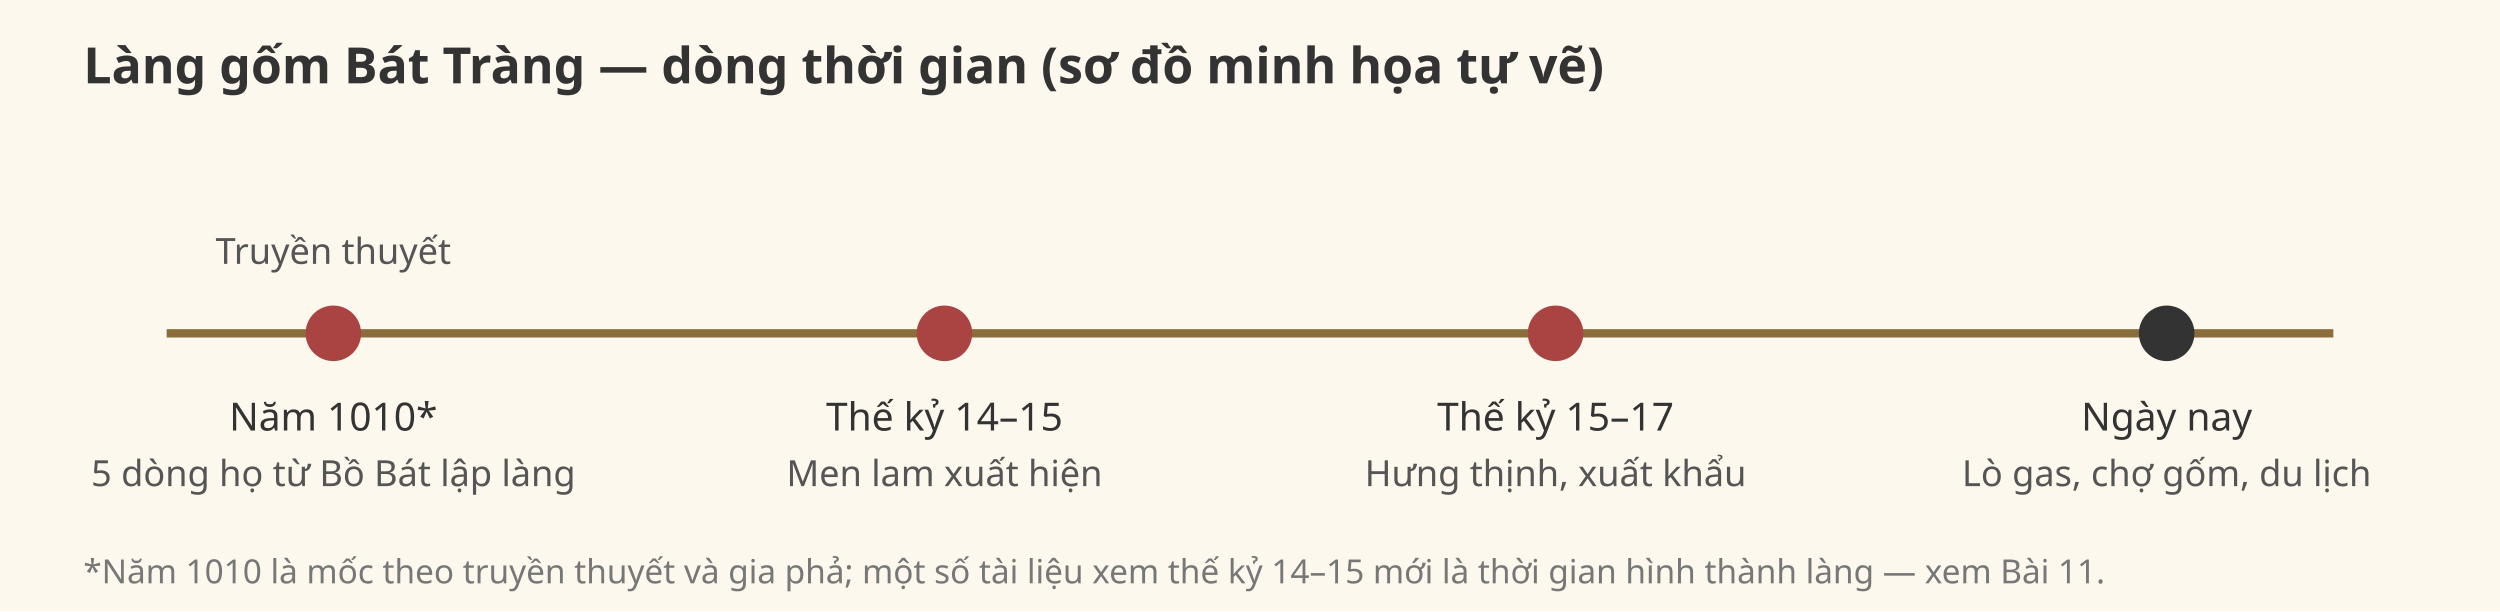
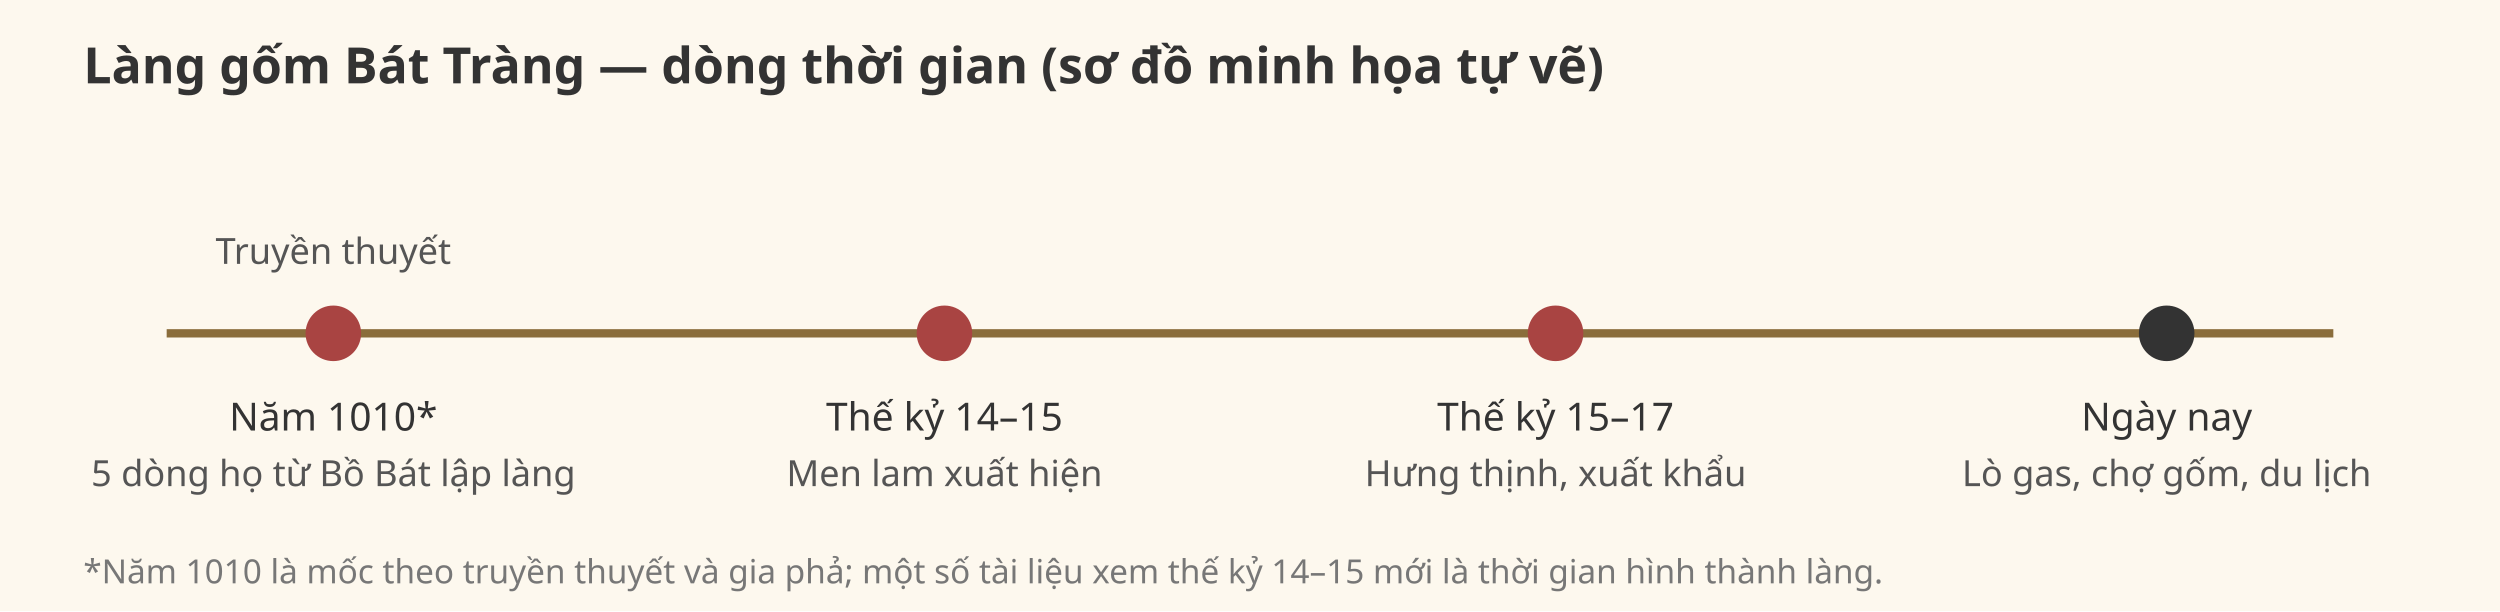
<svg xmlns="http://www.w3.org/2000/svg" width="900" height="220" viewBox="0 0 900 220" role="img" aria-label="Sơ đồ dòng thời gian làng gốm Bát Tràng từ năm 1010 tới nay">
  <rect width="900" height="220" fill="#fdf8ee" />
  <text x="30" y="30" font-family="sans-serif" font-size="18" font-weight="bold" fill="#333">Làng gốm Bát Tràng — dòng thời gian (sơ đồ minh họa tự vẽ)</text>
  <line x1="60" y1="120" x2="840" y2="120" stroke="#8a6d3b" stroke-width="3" />
  <circle cx="120" cy="120" r="10" fill="#a94442" />
  <text x="120" y="155" text-anchor="middle" font-family="sans-serif" font-size="14" fill="#333">Năm 1010*</text>
  <text x="120" y="175" text-anchor="middle" font-family="sans-serif" font-size="13" fill="#555">5 dòng họ từ Bồ Bát lập làng</text>
  <text x="120" y="95" text-anchor="middle" font-family="sans-serif" font-size="13" fill="#555">Truyền thuyết</text>
  <circle cx="340" cy="120" r="10" fill="#a94442" />
  <text x="340" y="155" text-anchor="middle" font-family="sans-serif" font-size="14" fill="#333">Thế kỷ 14–15</text>
  <text x="340" y="175" text-anchor="middle" font-family="sans-serif" font-size="13" fill="#555">Men lam xuất hiện</text>
  <circle cx="560" cy="120" r="10" fill="#a94442" />
  <text x="560" y="155" text-anchor="middle" font-family="sans-serif" font-size="14" fill="#333">Thế kỷ 15–17</text>
  <text x="560" y="175" text-anchor="middle" font-family="sans-serif" font-size="13" fill="#555">Hưng thịnh, xuất khẩu</text>
  <circle cx="780" cy="120" r="10" fill="#333" />
  <text x="780" y="155" text-anchor="middle" font-family="sans-serif" font-size="14" fill="#333">Ngày nay</text>
  <text x="780" y="175" text-anchor="middle" font-family="sans-serif" font-size="13" fill="#555">Lò gas, chợ gốm, du lịch</text>
-   <text x="30" y="210" font-family="sans-serif" font-size="12" fill="#777">*Năm 1010 là mốc theo truyền thuyết và gia phả; một số tài liệu xem thế kỷ 14–15 mới là thời gian hình thành làng — xem Bài 11.</text>
+   <text x="30" y="210" font-family="sans-serif" font-size="12" fill="#777">*Năm 1010 là mốc theo truyền thuyết và gia phả; một số tài liệu xem thế kỷ 14–15 mới là thời gian hình thành làng.</text>
</svg>
